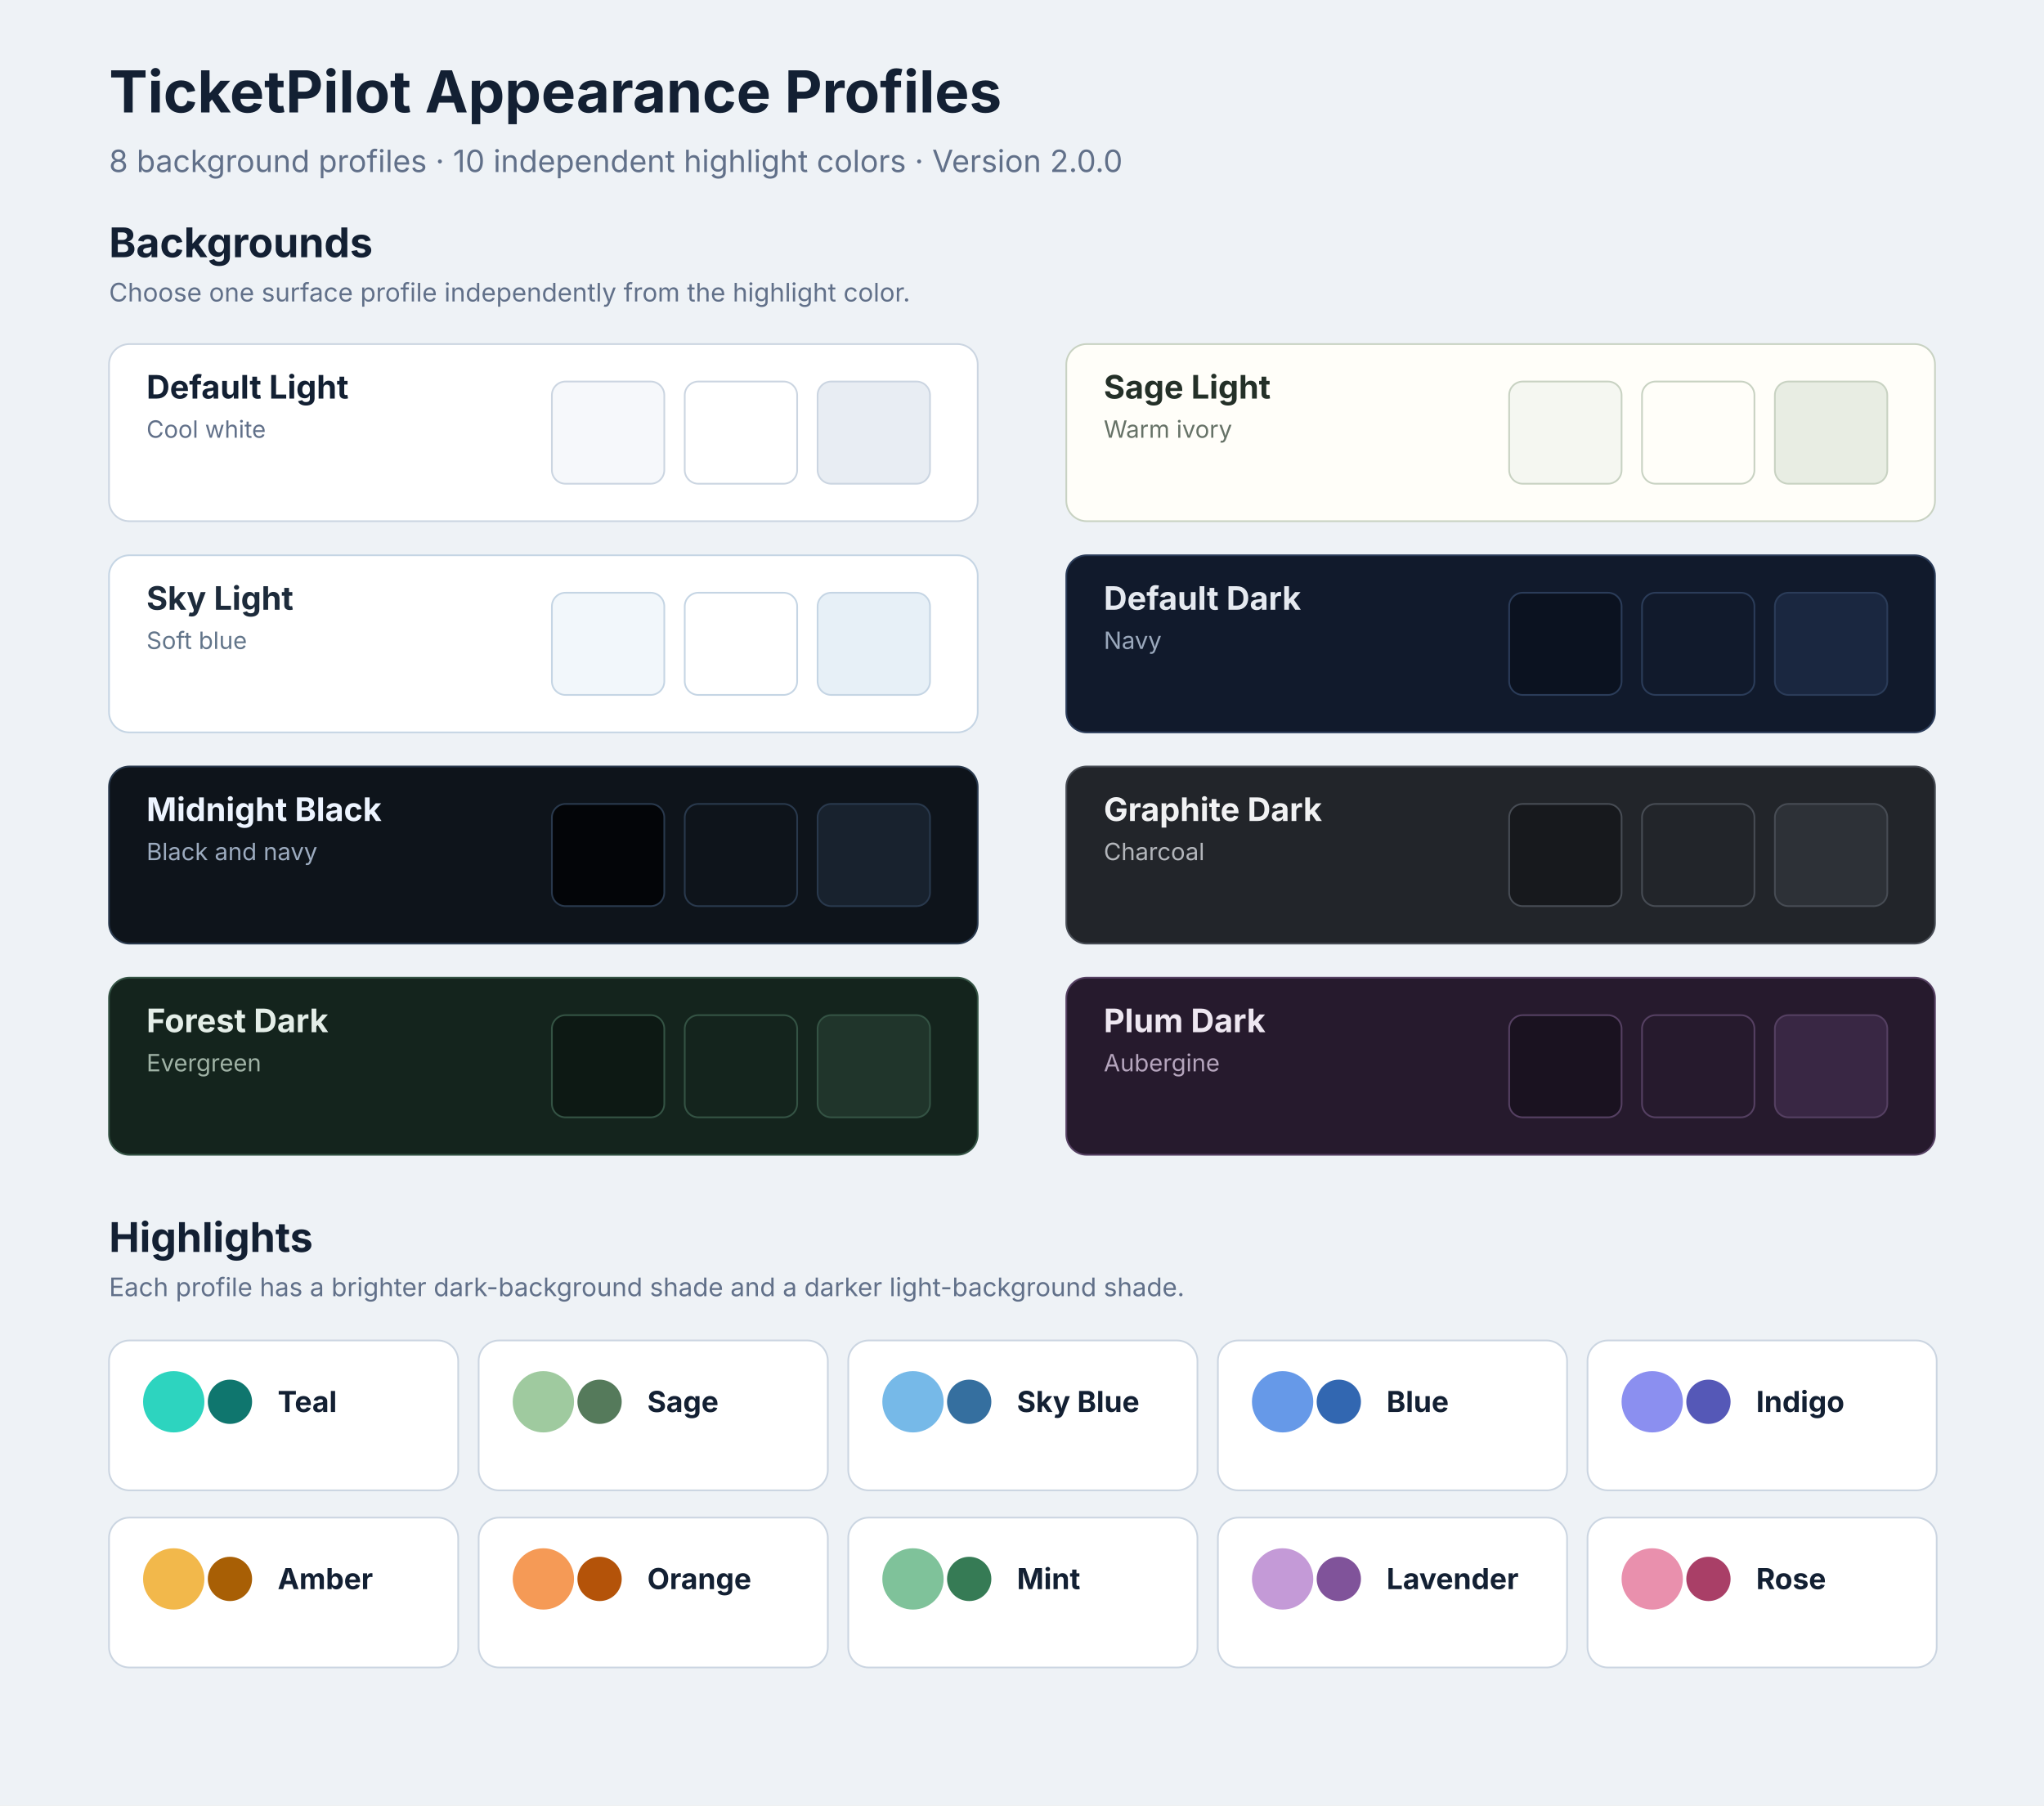
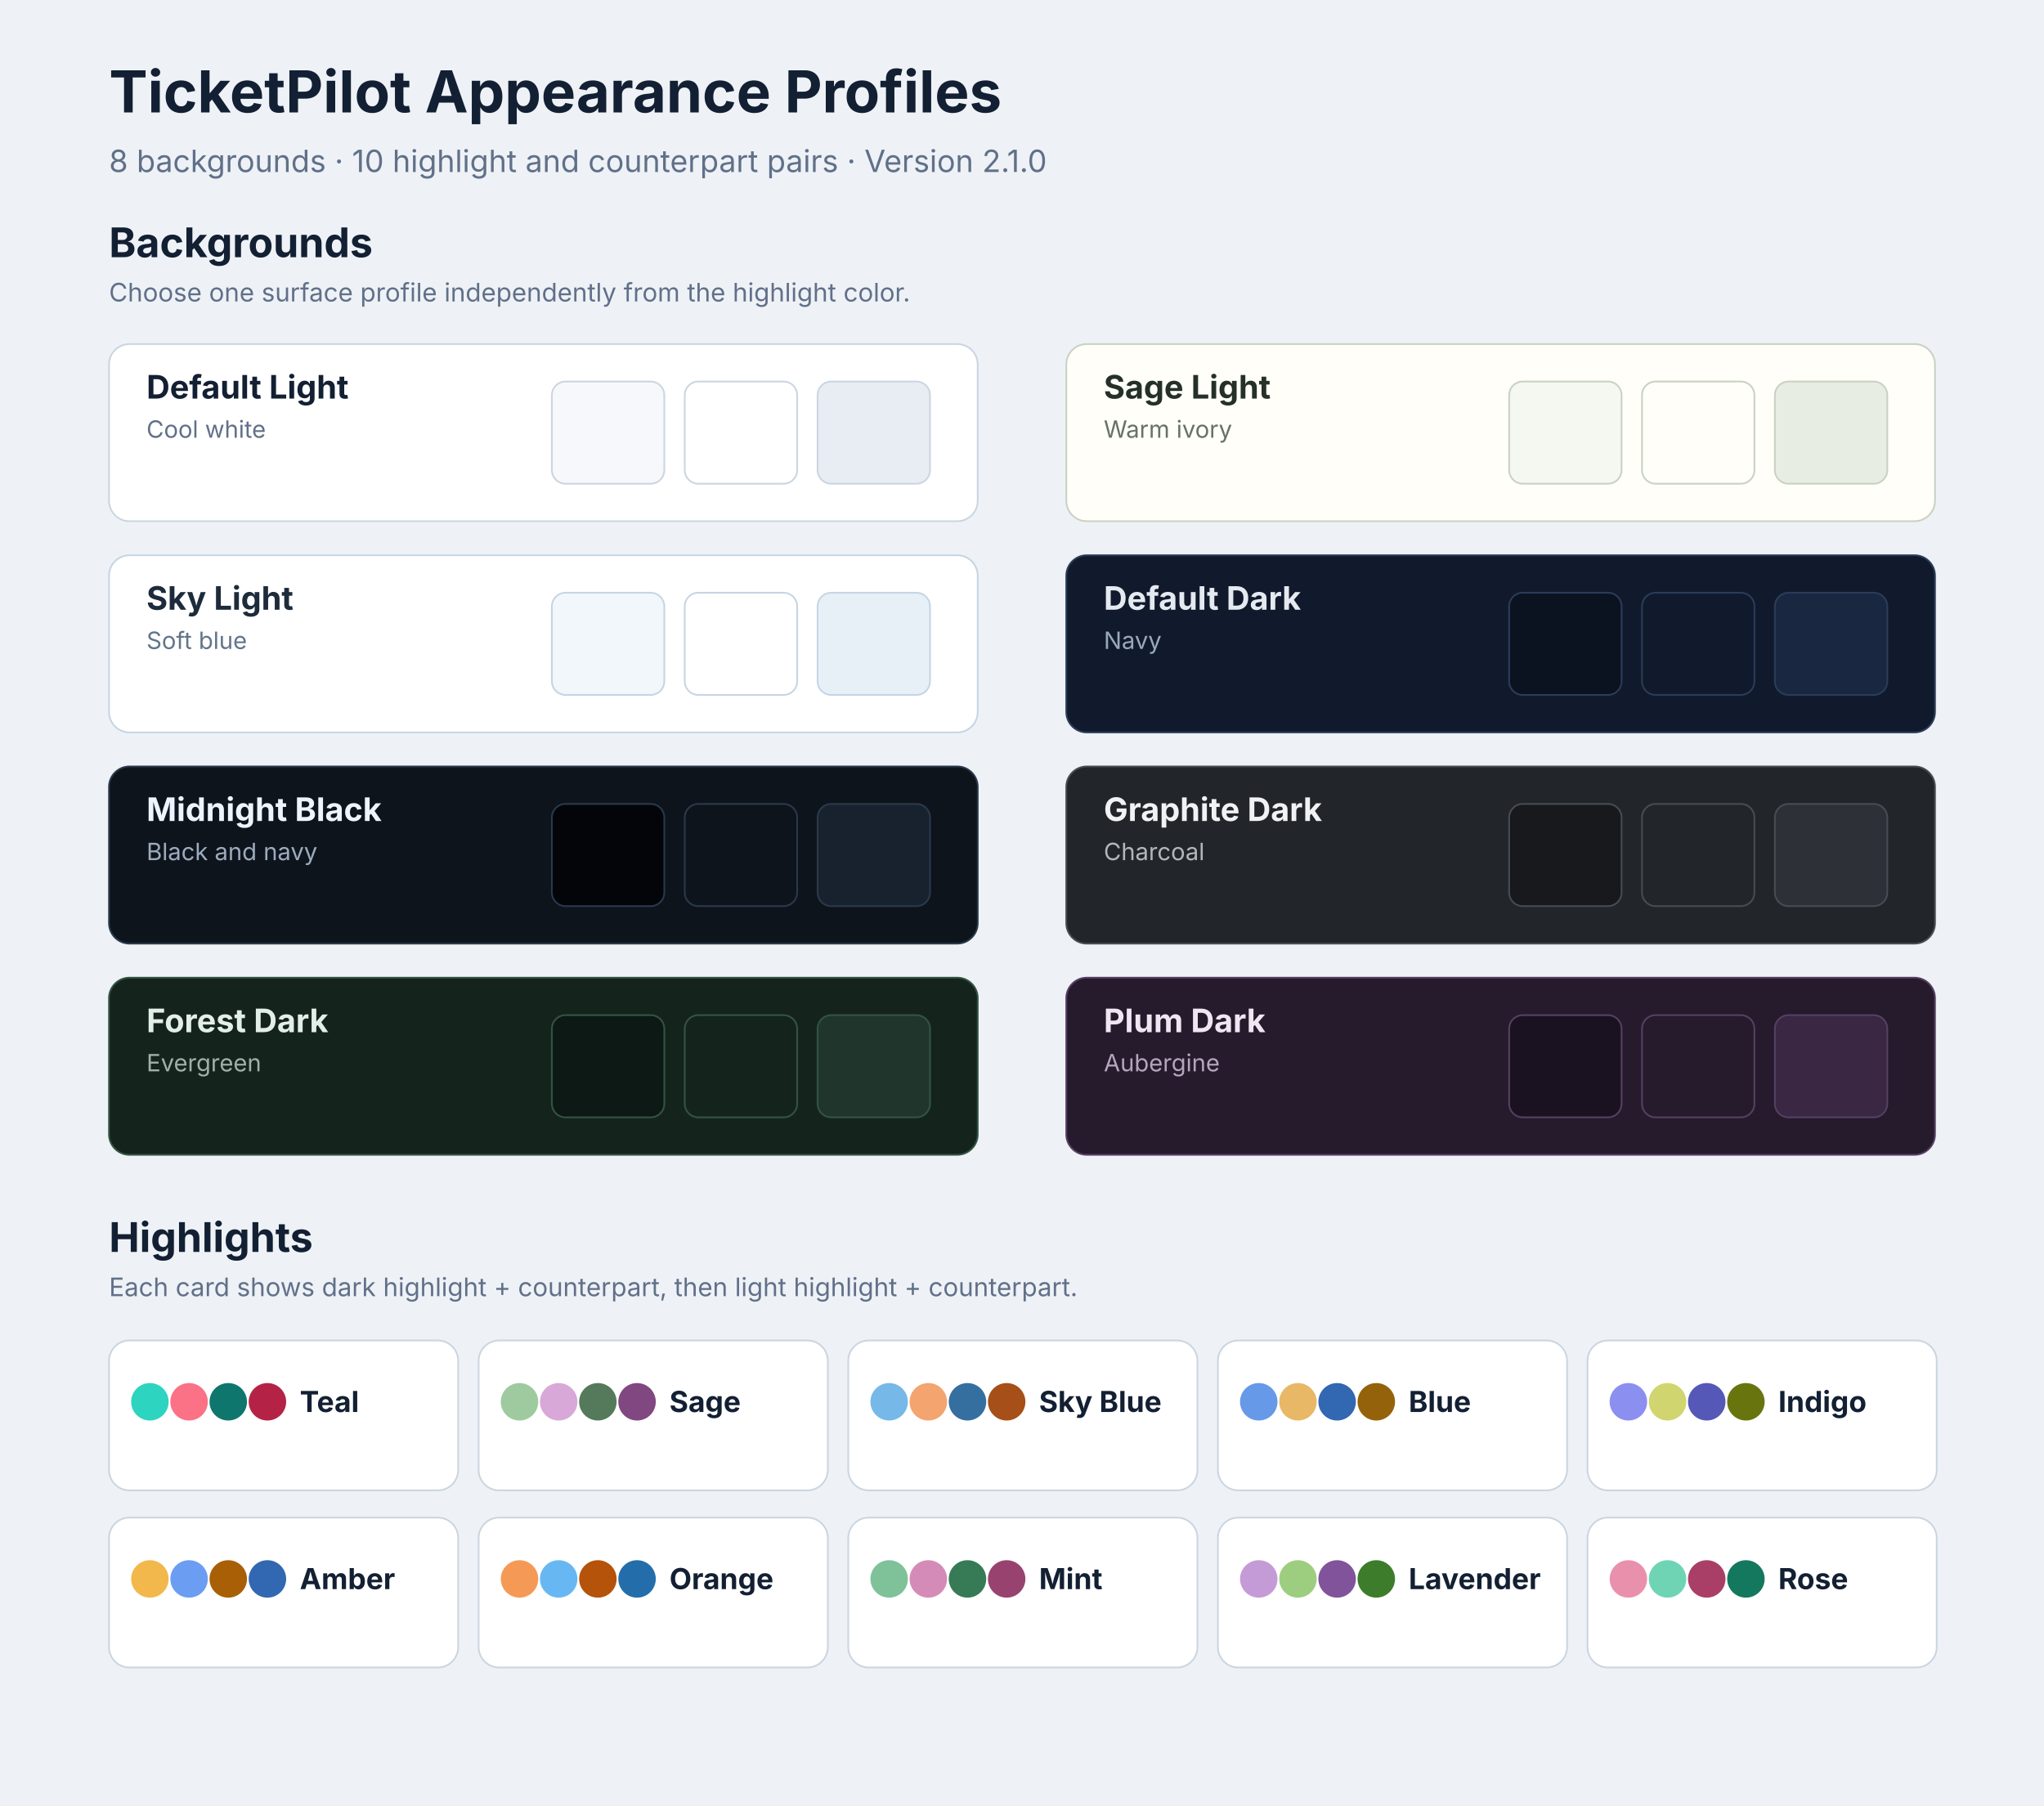
<svg xmlns="http://www.w3.org/2000/svg" width="1200" height="1060" viewBox="0 0 1200 1060" role="img" aria-labelledby="title description">
  <rect width="1200" height="1060" fill="#eef2f6" />
  <g font-family="Inter, Segoe UI, sans-serif">
    <text x="64" y="66" fill="#132033" font-size="34" font-weight="700">TicketPilot Appearance Profiles</text>
-     <text x="64" y="101" fill="#617089" font-size="18">8 background profiles · 10 independent highlight colors · Version 2.0.0</text>
+     <text x="64" y="101" fill="#617089" font-size="18">8 backgrounds · 10 highlight and counterpart pairs · Version 2.1.0</text>
    <text x="64" y="151" fill="#132033" font-size="24" font-weight="700">Backgrounds</text>
    <text x="64" y="177" fill="#617089" font-size="15">Choose one surface profile independently from the highlight color.</text>
    <g transform="translate(64 202)">
      <rect width="510" height="104" rx="12" fill="#ffffff" stroke="#cbd5e1" />
      <text x="22" y="32" fill="#132033" font-size="19" font-weight="700">Default Light</text>
      <text x="22" y="55" fill="#617089" font-size="14">Cool white</text>
      <rect x="260" y="22" width="66" height="60" rx="8" fill="#f6f8fb" stroke="#cbd5e1" />
      <rect x="338" y="22" width="66" height="60" rx="8" fill="#ffffff" stroke="#cbd5e1" />
      <rect x="416" y="22" width="66" height="60" rx="8" fill="#e8edf3" stroke="#cbd5e1" />
    </g>
    <g transform="translate(626 202)">
      <rect width="510" height="104" rx="12" fill="#fffef9" stroke="#c8d2c2" />
      <text x="22" y="32" fill="#243028" font-size="19" font-weight="700">Sage Light</text>
      <text x="22" y="55" fill="#667267" font-size="14">Warm ivory</text>
      <rect x="260" y="22" width="66" height="60" rx="8" fill="#f5f7f1" stroke="#c8d2c2" />
      <rect x="338" y="22" width="66" height="60" rx="8" fill="#fffef9" stroke="#c8d2c2" />
      <rect x="416" y="22" width="66" height="60" rx="8" fill="#e8ede3" stroke="#c8d2c2" />
    </g>
    <g transform="translate(64 326)">
      <rect width="510" height="104" rx="12" fill="#ffffff" stroke="#c5d5e4" />
      <text x="22" y="32" fill="#1d2b3b" font-size="19" font-weight="700">Sky Light</text>
      <text x="22" y="55" fill="#62758a" font-size="14">Soft blue</text>
      <rect x="260" y="22" width="66" height="60" rx="8" fill="#f2f7fb" stroke="#c5d5e4" />
      <rect x="338" y="22" width="66" height="60" rx="8" fill="#ffffff" stroke="#c5d5e4" />
      <rect x="416" y="22" width="66" height="60" rx="8" fill="#e7f0f7" stroke="#c5d5e4" />
    </g>
    <g transform="translate(626 326)">
      <rect width="510" height="104" rx="12" fill="#111a2c" stroke="#2b3c59" />
      <text x="22" y="32" fill="#e5e9f0" font-size="19" font-weight="700">Default Dark</text>
      <text x="22" y="55" fill="#9aa8bc" font-size="14">Navy</text>
      <rect x="260" y="22" width="66" height="60" rx="8" fill="#0b1220" stroke="#2b3c59" />
      <rect x="338" y="22" width="66" height="60" rx="8" fill="#111a2c" stroke="#2b3c59" />
      <rect x="416" y="22" width="66" height="60" rx="8" fill="#1a2740" stroke="#2b3c59" />
    </g>
    <g transform="translate(64 450)">
      <rect width="510" height="104" rx="12" fill="#0e141b" stroke="#29394d" />
      <text x="22" y="32" fill="#edf4ff" font-size="19" font-weight="700">Midnight Black</text>
      <text x="22" y="55" fill="#9cabbf" font-size="14">Black and navy</text>
      <rect x="260" y="22" width="66" height="60" rx="8" fill="#030508" stroke="#29394d" />
      <rect x="338" y="22" width="66" height="60" rx="8" fill="#0e141b" stroke="#29394d" />
      <rect x="416" y="22" width="66" height="60" rx="8" fill="#18222e" stroke="#29394d" />
    </g>
    <g transform="translate(626 450)">
      <rect width="510" height="104" rx="12" fill="#22252a" stroke="#474c54" />
      <text x="22" y="32" fill="#f1f2f3" font-size="19" font-weight="700">Graphite Dark</text>
      <text x="22" y="55" fill="#b3b6bb" font-size="14">Charcoal</text>
      <rect x="260" y="22" width="66" height="60" rx="8" fill="#17191d" stroke="#474c54" />
      <rect x="338" y="22" width="66" height="60" rx="8" fill="#22252a" stroke="#474c54" />
      <rect x="416" y="22" width="66" height="60" rx="8" fill="#2d3137" stroke="#474c54" />
    </g>
    <g transform="translate(64 574)">
      <rect width="510" height="104" rx="12" fill="#14241d" stroke="#345344" />
      <text x="22" y="32" fill="#e4eee8" font-size="19" font-weight="700">Forest Dark</text>
      <text x="22" y="55" fill="#9fb2a5" font-size="14">Evergreen</text>
      <rect x="260" y="22" width="66" height="60" rx="8" fill="#0d1914" stroke="#345344" />
      <rect x="338" y="22" width="66" height="60" rx="8" fill="#14241d" stroke="#345344" />
      <rect x="416" y="22" width="66" height="60" rx="8" fill="#20352b" stroke="#345344" />
    </g>
    <g transform="translate(626 574)">
      <rect width="510" height="104" rx="12" fill="#261a2d" stroke="#554062" />
      <text x="22" y="32" fill="#eee7f1" font-size="19" font-weight="700">Plum Dark</text>
      <text x="22" y="55" fill="#b5a5bd" font-size="14">Aubergine</text>
      <rect x="260" y="22" width="66" height="60" rx="8" fill="#1a1220" stroke="#554062" />
      <rect x="338" y="22" width="66" height="60" rx="8" fill="#261a2d" stroke="#554062" />
      <rect x="416" y="22" width="66" height="60" rx="8" fill="#392744" stroke="#554062" />
    </g>
    <text x="64" y="735" fill="#132033" font-size="24" font-weight="700">Highlights</text>
-     <text x="64" y="761" fill="#617089" font-size="15">Each profile has a brighter dark-background shade and a darker light-background shade.</text>
+     <text x="64" y="761" fill="#617089" font-size="15">Each card shows dark highlight + counterpart, then light highlight + counterpart.</text>
    <g transform="translate(64 787)">
      <rect width="205" height="88" rx="12" fill="#ffffff" stroke="#cbd5e1" />
-       <circle cx="38" cy="36" r="18" fill="#2dd4bf" />
-       <circle cx="71" cy="36" r="13" fill="#0f766e" />
-       <text x="99" y="42" fill="#132033" font-size="17" font-weight="700">Teal</text>
+       <circle cx="24" cy="36" r="11" fill="#2dd4bf" />
+       <circle cx="47" cy="36" r="11" fill="#fb7185" />
+       <circle cx="70" cy="36" r="11" fill="#0f766e" />
+       <circle cx="93" cy="36" r="11" fill="#b42346" />
+       <text x="112" y="42" fill="#132033" font-size="17" font-weight="700">Teal</text>
    </g>
    <g transform="translate(281 787)">
      <rect width="205" height="88" rx="12" fill="#ffffff" stroke="#cbd5e1" />
-       <circle cx="38" cy="36" r="18" fill="#9fca9f" />
-       <circle cx="71" cy="36" r="13" fill="#557a5b" />
-       <text x="99" y="42" fill="#132033" font-size="17" font-weight="700">Sage</text>
+       <circle cx="24" cy="36" r="11" fill="#9fca9f" />
+       <circle cx="47" cy="36" r="11" fill="#d8a8d8" />
+       <circle cx="70" cy="36" r="11" fill="#557a5b" />
+       <circle cx="93" cy="36" r="11" fill="#804780" />
+       <text x="112" y="42" fill="#132033" font-size="17" font-weight="700">Sage</text>
    </g>
    <g transform="translate(498 787)">
      <rect width="205" height="88" rx="12" fill="#ffffff" stroke="#cbd5e1" />
-       <circle cx="38" cy="36" r="18" fill="#76b9e8" />
-       <circle cx="71" cy="36" r="13" fill="#356f9f" />
-       <text x="99" y="42" fill="#132033" font-size="17" font-weight="700">Sky Blue</text>
+       <circle cx="24" cy="36" r="11" fill="#76b9e8" />
+       <circle cx="47" cy="36" r="11" fill="#f3a46f" />
+       <circle cx="70" cy="36" r="11" fill="#356f9f" />
+       <circle cx="93" cy="36" r="11" fill="#a64f18" />
+       <text x="112" y="42" fill="#132033" font-size="17" font-weight="700">Sky Blue</text>
    </g>
    <g transform="translate(715 787)">
      <rect width="205" height="88" rx="12" fill="#ffffff" stroke="#cbd5e1" />
-       <circle cx="38" cy="36" r="18" fill="#6699e8" />
-       <circle cx="71" cy="36" r="13" fill="#3267b1" />
-       <text x="99" y="42" fill="#132033" font-size="17" font-weight="700">Blue</text>
+       <circle cx="24" cy="36" r="11" fill="#6699e8" />
+       <circle cx="47" cy="36" r="11" fill="#e8b866" />
+       <circle cx="70" cy="36" r="11" fill="#3267b1" />
+       <circle cx="93" cy="36" r="11" fill="#94620a" />
+       <text x="112" y="42" fill="#132033" font-size="17" font-weight="700">Blue</text>
    </g>
    <g transform="translate(932 787)">
      <rect width="205" height="88" rx="12" fill="#ffffff" stroke="#cbd5e1" />
-       <circle cx="38" cy="36" r="18" fill="#8b8ff0" />
-       <circle cx="71" cy="36" r="13" fill="#5558b7" />
-       <text x="99" y="42" fill="#132033" font-size="17" font-weight="700">Indigo</text>
+       <circle cx="24" cy="36" r="11" fill="#8b8ff0" />
+       <circle cx="47" cy="36" r="11" fill="#d0d56f" />
+       <circle cx="70" cy="36" r="11" fill="#5558b7" />
+       <circle cx="93" cy="36" r="11" fill="#68750e" />
+       <text x="112" y="42" fill="#132033" font-size="17" font-weight="700">Indigo</text>
    </g>
    <g transform="translate(64 891)">
      <rect width="205" height="88" rx="12" fill="#ffffff" stroke="#cbd5e1" />
-       <circle cx="38" cy="36" r="18" fill="#f2b84b" />
-       <circle cx="71" cy="36" r="13" fill="#a85f05" />
-       <text x="99" y="42" fill="#132033" font-size="17" font-weight="700">Amber</text>
+       <circle cx="24" cy="36" r="11" fill="#f2b84b" />
+       <circle cx="47" cy="36" r="11" fill="#6b9df2" />
+       <circle cx="70" cy="36" r="11" fill="#a85f05" />
+       <circle cx="93" cy="36" r="11" fill="#3267b1" />
+       <text x="112" y="42" fill="#132033" font-size="17" font-weight="700">Amber</text>
    </g>
    <g transform="translate(281 891)">
      <rect width="205" height="88" rx="12" fill="#ffffff" stroke="#cbd5e1" />
-       <circle cx="38" cy="36" r="18" fill="#f59a56" />
-       <circle cx="71" cy="36" r="13" fill="#b45309" />
-       <text x="99" y="42" fill="#132033" font-size="17" font-weight="700">Orange</text>
+       <circle cx="24" cy="36" r="11" fill="#f59a56" />
+       <circle cx="47" cy="36" r="11" fill="#67b8f2" />
+       <circle cx="70" cy="36" r="11" fill="#b45309" />
+       <circle cx="93" cy="36" r="11" fill="#236eaa" />
+       <text x="112" y="42" fill="#132033" font-size="17" font-weight="700">Orange</text>
    </g>
    <g transform="translate(498 891)">
      <rect width="205" height="88" rx="12" fill="#ffffff" stroke="#cbd5e1" />
-       <circle cx="38" cy="36" r="18" fill="#7fc29a" />
-       <circle cx="71" cy="36" r="13" fill="#367b55" />
-       <text x="99" y="42" fill="#132033" font-size="17" font-weight="700">Mint</text>
+       <circle cx="24" cy="36" r="11" fill="#7fc29a" />
+       <circle cx="47" cy="36" r="11" fill="#d58bb7" />
+       <circle cx="70" cy="36" r="11" fill="#367b55" />
+       <circle cx="93" cy="36" r="11" fill="#98436f" />
+       <text x="112" y="42" fill="#132033" font-size="17" font-weight="700">Mint</text>
    </g>
    <g transform="translate(715 891)">
      <rect width="205" height="88" rx="12" fill="#ffffff" stroke="#cbd5e1" />
-       <circle cx="38" cy="36" r="18" fill="#c49ad7" />
-       <circle cx="71" cy="36" r="13" fill="#80539a" />
-       <text x="99" y="42" fill="#132033" font-size="17" font-weight="700">Lavender</text>
+       <circle cx="24" cy="36" r="11" fill="#c49ad7" />
+       <circle cx="47" cy="36" r="11" fill="#9dce7f" />
+       <circle cx="70" cy="36" r="11" fill="#80539a" />
+       <circle cx="93" cy="36" r="11" fill="#3d7c2b" />
+       <text x="112" y="42" fill="#132033" font-size="17" font-weight="700">Lavender</text>
    </g>
    <g transform="translate(932 891)">
      <rect width="205" height="88" rx="12" fill="#ffffff" stroke="#cbd5e1" />
-       <circle cx="38" cy="36" r="18" fill="#e990ad" />
-       <circle cx="71" cy="36" r="13" fill="#a93f67" />
-       <text x="99" y="42" fill="#132033" font-size="17" font-weight="700">Rose</text>
+       <circle cx="24" cy="36" r="11" fill="#e990ad" />
+       <circle cx="47" cy="36" r="11" fill="#6fd4b4" />
+       <circle cx="70" cy="36" r="11" fill="#a93f67" />
+       <circle cx="93" cy="36" r="11" fill="#14785e" />
+       <text x="112" y="42" fill="#132033" font-size="17" font-weight="700">Rose</text>
    </g>
  </g>
</svg>
